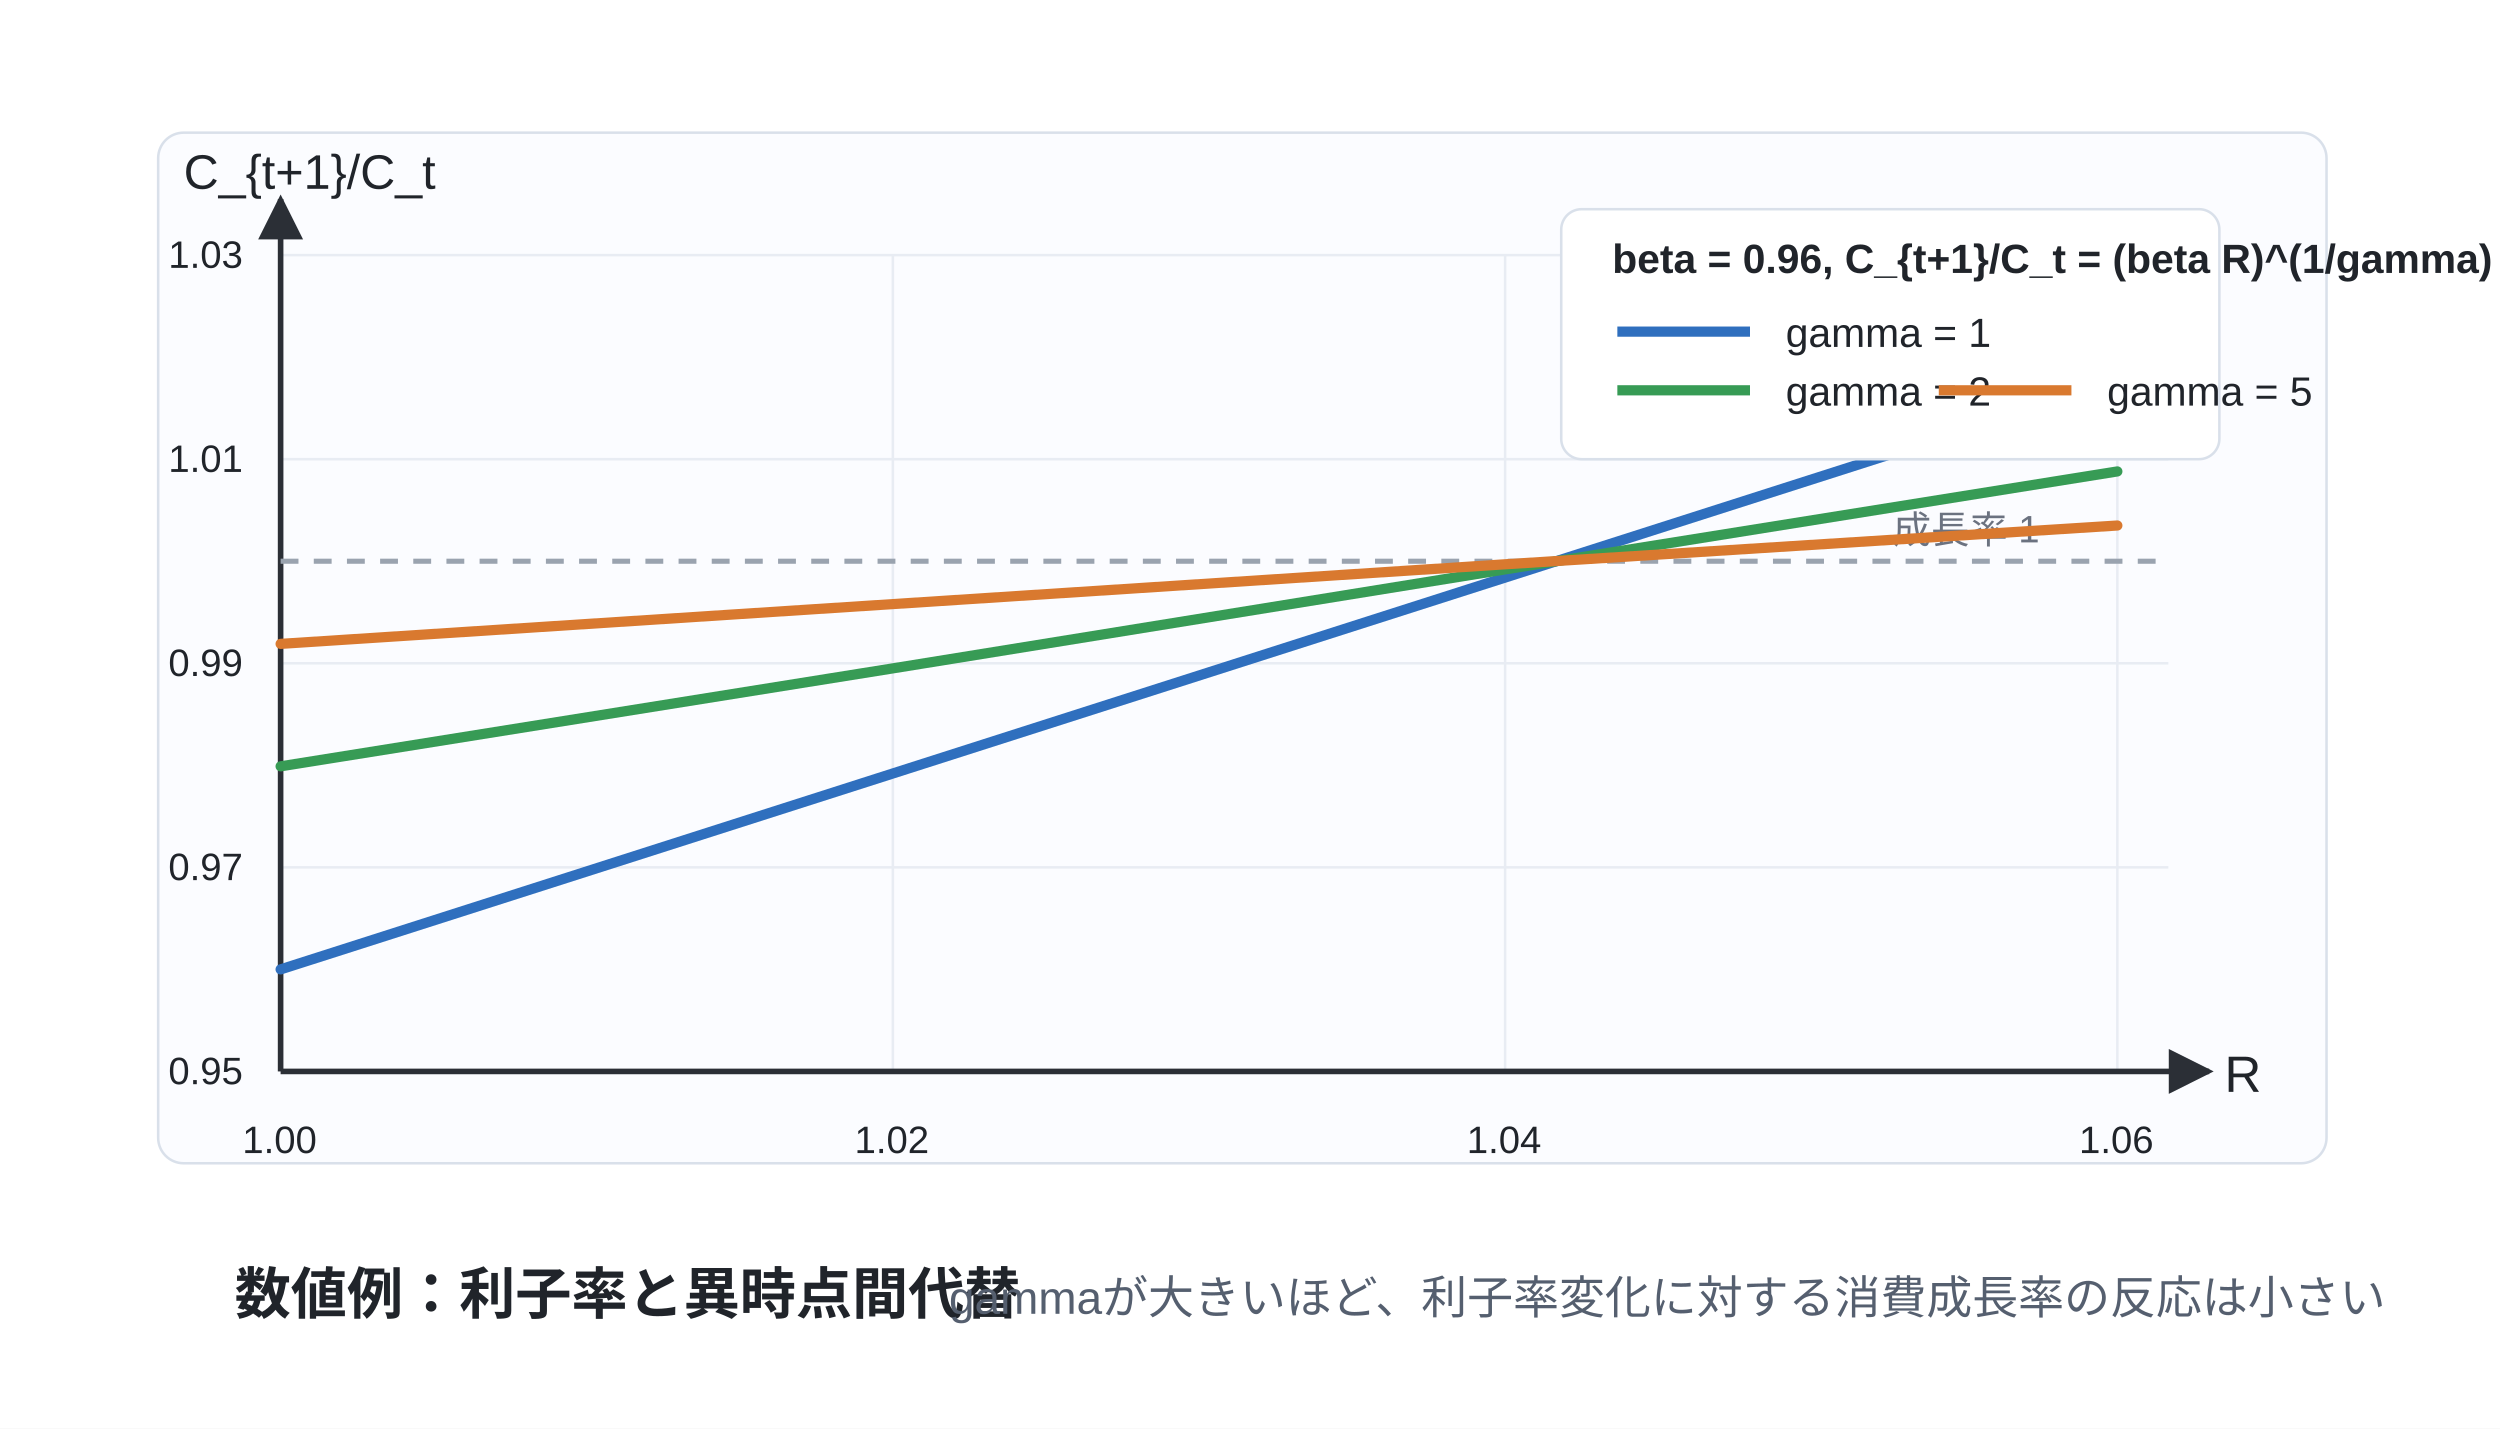
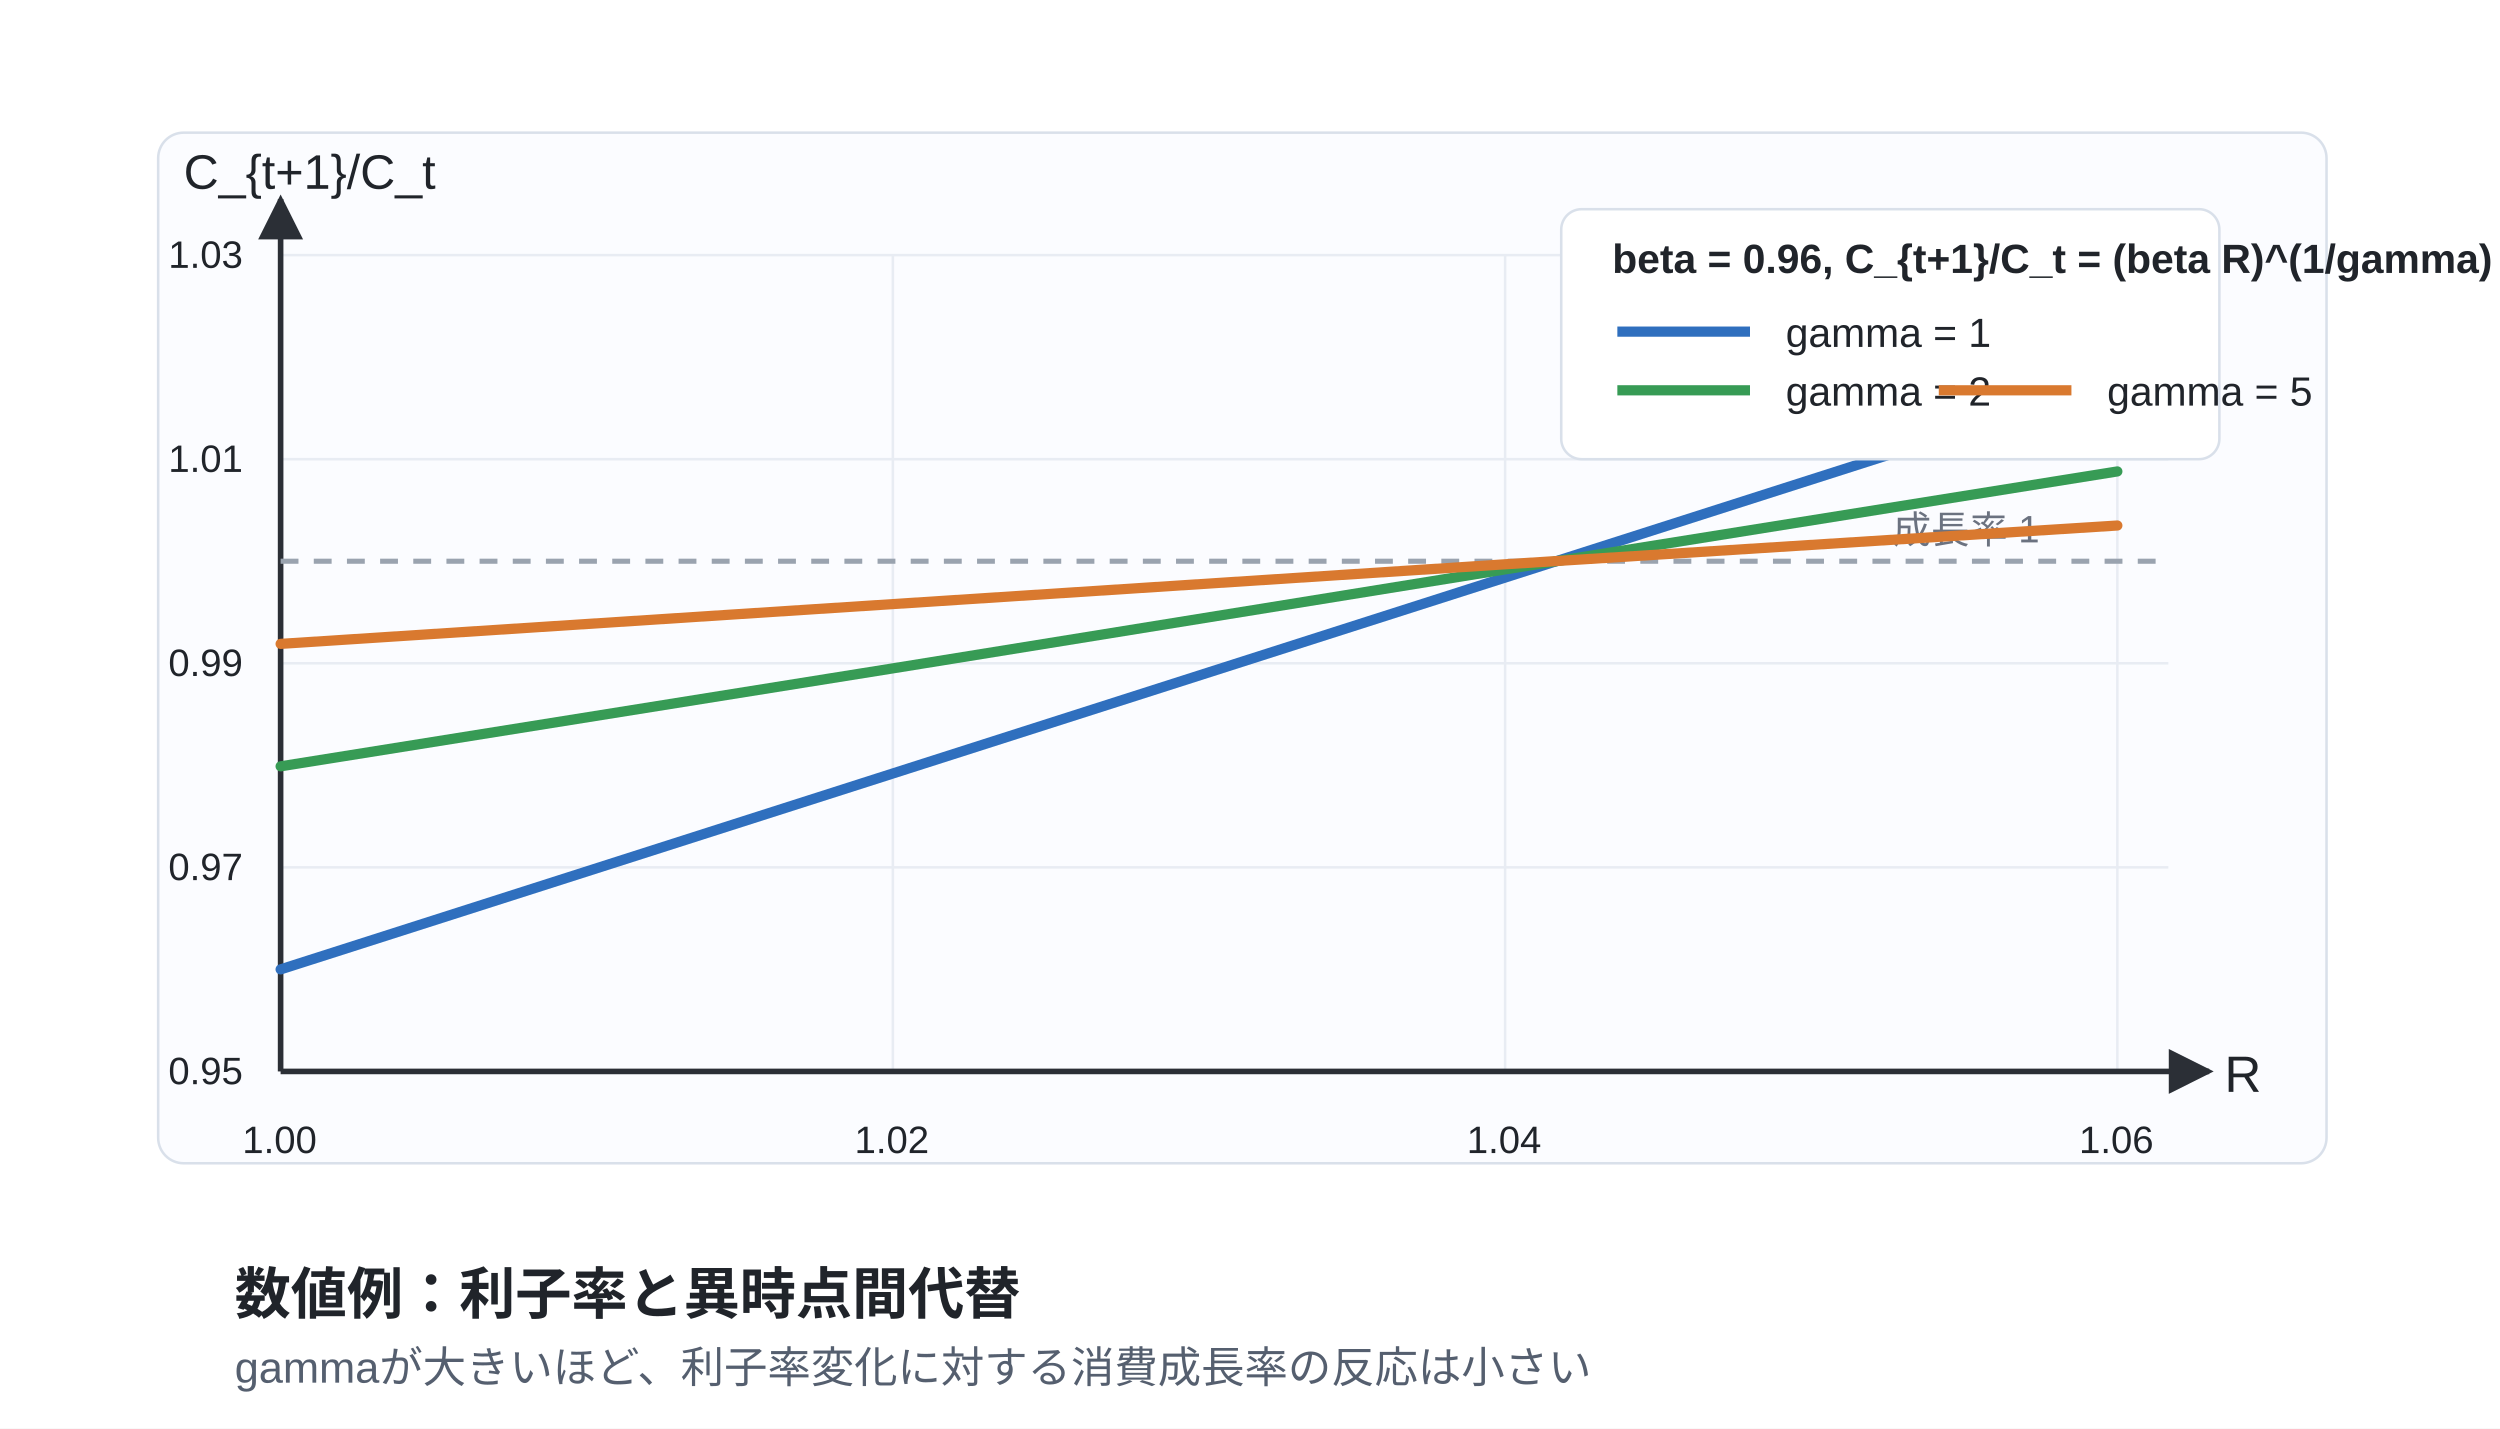
<svg xmlns="http://www.w3.org/2000/svg" width="980" height="560" viewBox="0 0 980 560" role="img" aria-labelledby="title desc">
  <defs>
    <marker id="arrow" viewBox="0 0 10 10" refX="9" refY="5" markerWidth="8" markerHeight="8" orient="auto-start-reverse">
      <path d="M 0 0 L 10 5 L 0 10 z" fill="#2b2f36" />
    </marker>
  </defs>
  <rect width="980" height="560" fill="#ffffff" />
  <rect x="62" y="52" width="850" height="404" rx="10" fill="#fbfcff" stroke="#d9e0ea" />
  <g stroke="#e8ecf3" stroke-width="1">
    <line x1="110" y1="420" x2="850" y2="420" />
    <line x1="110" y1="340" x2="850" y2="340" />
    <line x1="110" y1="260" x2="850" y2="260" />
    <line x1="110" y1="180" x2="850" y2="180" />
    <line x1="110" y1="100" x2="850" y2="100" />
    <line x1="110" y1="100" x2="110" y2="420" />
    <line x1="350" y1="100" x2="350" y2="420" />
    <line x1="590" y1="100" x2="590" y2="420" />
    <line x1="830" y1="100" x2="830" y2="420" />
  </g>
  <g stroke="#2b2f36" stroke-width="2.2" fill="none" marker-end="url(#arrow)">
    <line x1="110" y1="420" x2="866" y2="420" />
    <line x1="110" y1="420" x2="110" y2="78" />
  </g>
  <g font-family="Arial, 'Hiragino Sans', 'Yu Gothic', sans-serif" fill="#20242a">
    <text x="872" y="428" font-size="20">R</text>
    <text x="72" y="74" font-size="19">C_{t+1}/C_t</text>
    <text x="95" y="452" font-size="15">1.00</text>
    <text x="335" y="452" font-size="15">1.02</text>
    <text x="575" y="452" font-size="15">1.04</text>
    <text x="815" y="452" font-size="15">1.06</text>
    <text x="66" y="425" font-size="15">0.95</text>
    <text x="66" y="345" font-size="15">0.97</text>
    <text x="66" y="265" font-size="15">0.99</text>
    <text x="66" y="185" font-size="15">1.01</text>
    <text x="66" y="105" font-size="15">1.03</text>
  </g>
  <line x1="110" y1="220" x2="850" y2="220" stroke="#9aa3af" stroke-width="2" stroke-dasharray="7 6" />
  <text x="742" y="213" font-family="Arial, 'Hiragino Sans', 'Yu Gothic', sans-serif" font-size="15" fill="#6b7280">成長率 1</text>
  <polyline points="110,380 350,303.2 590,226.4 830,149.6" fill="none" stroke="#2f6fbe" stroke-width="4" stroke-linecap="round" stroke-linejoin="round" />
  <polyline points="110,300.4 350,262 590,223.2 830,184.8" fill="none" stroke="#379b55" stroke-width="4" stroke-linecap="round" stroke-linejoin="round" />
  <polyline points="110,252.4 350,236.8 590,221.2 830,206" fill="none" stroke="#d9792f" stroke-width="4" stroke-linecap="round" stroke-linejoin="round" />
  <g font-family="Arial, 'Hiragino Sans', 'Yu Gothic', sans-serif">
    <rect x="612" y="82" width="258" height="98" rx="8" fill="#ffffff" stroke="#d9e0ea" />
    <text x="632" y="107" font-size="16" font-weight="700" fill="#20242a">beta = 0.96, C_{t+1}/C_t = (beta R)^(1/gamma)</text>
    <line x1="634" y1="130" x2="686" y2="130" stroke="#2f6fbe" stroke-width="4" />
    <text x="700" y="136" font-size="16" fill="#20242a">gamma = 1</text>
    <line x1="634" y1="153" x2="686" y2="153" stroke="#379b55" stroke-width="4" />
    <text x="700" y="159" font-size="16" fill="#20242a">gamma = 2</text>
    <line x1="760" y1="153" x2="812" y2="153" stroke="#d9792f" stroke-width="4" />
    <text x="826" y="159" font-size="16" fill="#20242a">gamma = 5</text>
    <text x="92" y="515" font-size="22" font-weight="700" fill="#20242a">数値例：利子率と異時点間代替</text>
-     <text x="372" y="515" font-size="18" fill="#555f6f">gammaが大きいほど、利子率変化に対する消費成長率の反応は小さい</text>
+     <text x="92" y="542" font-size="17" fill="#555f6f">gammaが大きいほど、利子率変化に対する消費成長率の反応は小さい</text>
  </g>
</svg>
